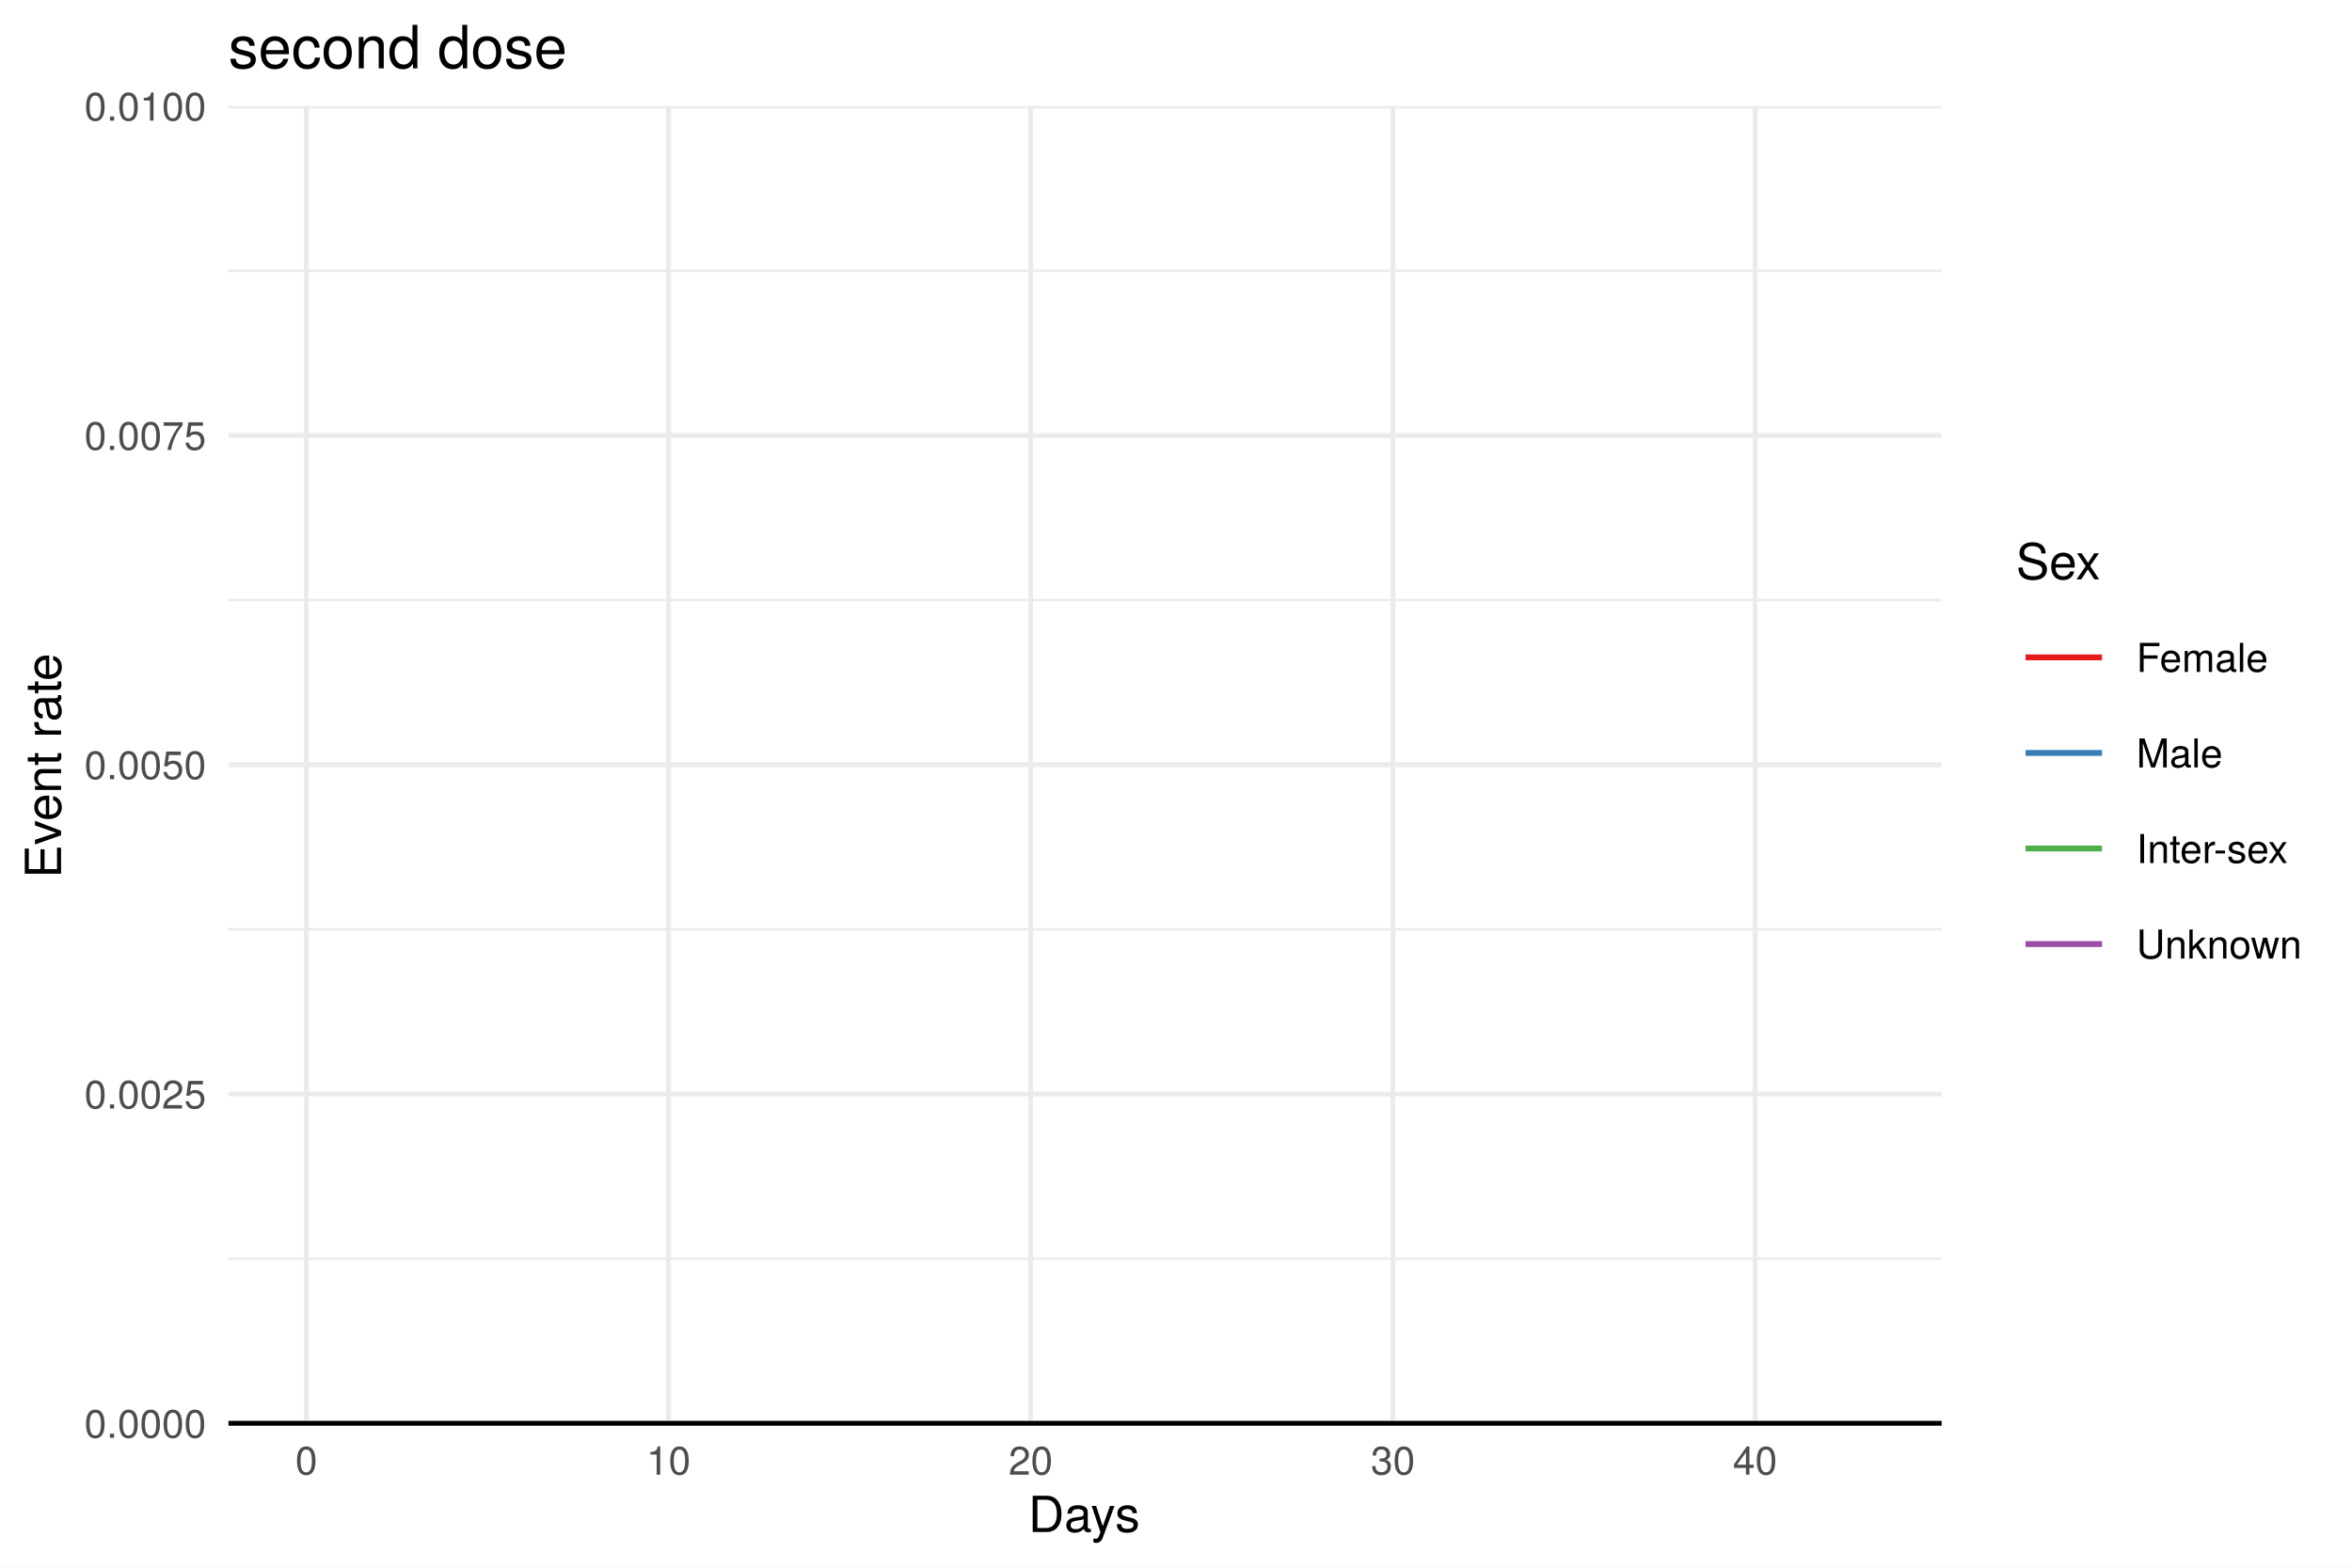
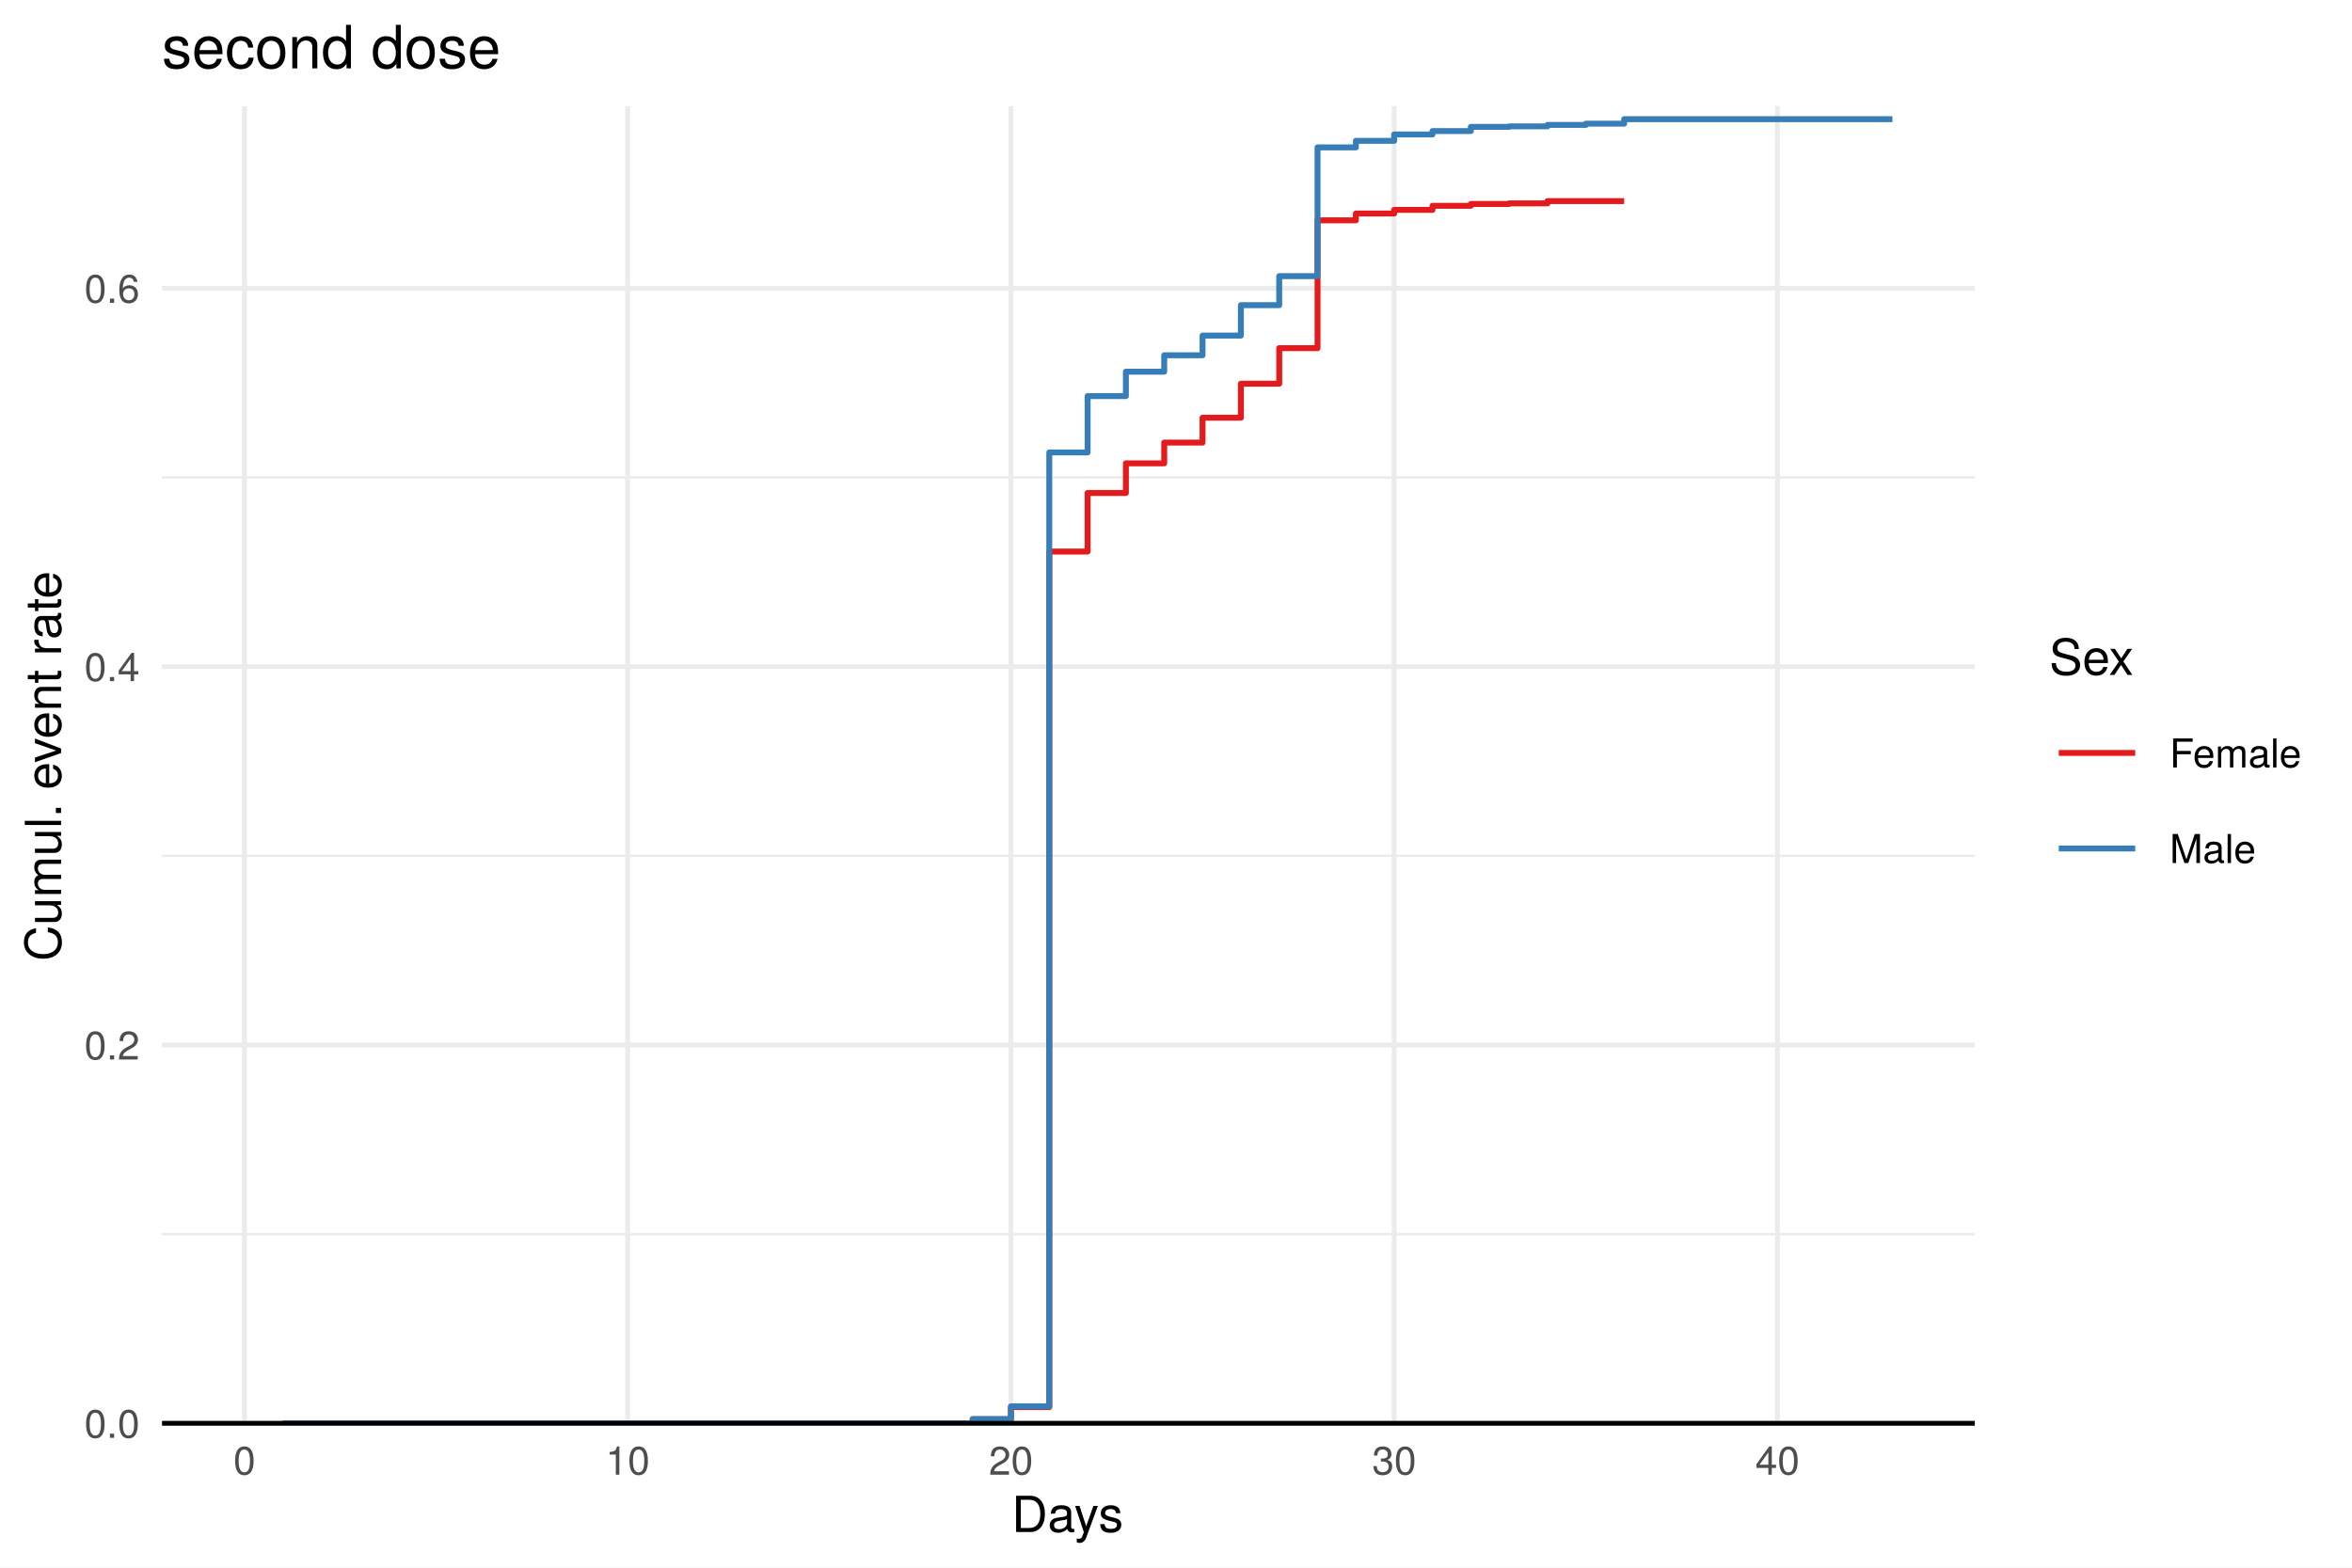
<svg xmlns="http://www.w3.org/2000/svg" viewBox="0 0 425.20 283.46">
  <defs>
    <style type="text/css">
    line, polyline, polygon, path, rect, circle {
      fill: none;
      stroke: #000000;
      stroke-linecap: round;
      stroke-linejoin: round;
      stroke-miterlimit: 10.00;
    }
  </style>
  </defs>
  <rect width="100%" height="100%" style="stroke: none; fill: #FFFFFF;" />
  <defs>
-     <clipPath id="cpNDEuMzB8MzUxLjAxfDI1Ny4zNnwxOS4xOQ==">
-       <rect x="41.30" y="19.19" width="309.71" height="238.17" />
+     <clipPath id="cpMjkuMjl8MzU3LjAxfDI1Ny4zNnwxOS4xOQ==">
+       <rect x="29.29" y="19.19" width="327.72" height="238.17" />
    </clipPath>
  </defs>
-   <polyline points="41.30,227.59 351.01,227.59 " style="stroke-width: 0.44; stroke: #EBEBEB; stroke-linecap: butt;" clip-path="url(#cpNDEuMzB8MzUxLjAxfDI1Ny4zNnwxOS4xOQ==)" />
-   <polyline points="41.30,168.05 351.01,168.05 " style="stroke-width: 0.44; stroke: #EBEBEB; stroke-linecap: butt;" clip-path="url(#cpNDEuMzB8MzUxLjAxfDI1Ny4zNnwxOS4xOQ==)" />
-   <polyline points="41.30,108.51 351.01,108.51 " style="stroke-width: 0.44; stroke: #EBEBEB; stroke-linecap: butt;" clip-path="url(#cpNDEuMzB8MzUxLjAxfDI1Ny4zNnwxOS4xOQ==)" />
-   <polyline points="41.30,48.97 351.01,48.97 " style="stroke-width: 0.44; stroke: #EBEBEB; stroke-linecap: butt;" clip-path="url(#cpNDEuMzB8MzUxLjAxfDI1Ny4zNnwxOS4xOQ==)" />
-   <polyline points="41.30,257.36 351.01,257.36 " style="stroke-width: 0.87; stroke: #EBEBEB; stroke-linecap: butt;" clip-path="url(#cpNDEuMzB8MzUxLjAxfDI1Ny4zNnwxOS4xOQ==)" />
-   <polyline points="41.30,197.82 351.01,197.82 " style="stroke-width: 0.87; stroke: #EBEBEB; stroke-linecap: butt;" clip-path="url(#cpNDEuMzB8MzUxLjAxfDI1Ny4zNnwxOS4xOQ==)" />
-   <polyline points="41.30,138.28 351.01,138.28 " style="stroke-width: 0.87; stroke: #EBEBEB; stroke-linecap: butt;" clip-path="url(#cpNDEuMzB8MzUxLjAxfDI1Ny4zNnwxOS4xOQ==)" />
-   <polyline points="41.30,78.74 351.01,78.74 " style="stroke-width: 0.87; stroke: #EBEBEB; stroke-linecap: butt;" clip-path="url(#cpNDEuMzB8MzUxLjAxfDI1Ny4zNnwxOS4xOQ==)" />
-   <polyline points="41.30,19.19 351.01,19.19 " style="stroke-width: 0.87; stroke: #EBEBEB; stroke-linecap: butt;" clip-path="url(#cpNDEuMzB8MzUxLjAxfDI1Ny4zNnwxOS4xOQ==)" />
-   <polyline points="55.38,257.36 55.38,19.19 " style="stroke-width: 0.87; stroke: #EBEBEB; stroke-linecap: butt;" clip-path="url(#cpNDEuMzB8MzUxLjAxfDI1Ny4zNnwxOS4xOQ==)" />
-   <polyline points="120.86,257.36 120.86,19.19 " style="stroke-width: 0.87; stroke: #EBEBEB; stroke-linecap: butt;" clip-path="url(#cpNDEuMzB8MzUxLjAxfDI1Ny4zNnwxOS4xOQ==)" />
-   <polyline points="186.33,257.36 186.33,19.19 " style="stroke-width: 0.87; stroke: #EBEBEB; stroke-linecap: butt;" clip-path="url(#cpNDEuMzB8MzUxLjAxfDI1Ny4zNnwxOS4xOQ==)" />
-   <polyline points="251.81,257.36 251.81,19.19 " style="stroke-width: 0.87; stroke: #EBEBEB; stroke-linecap: butt;" clip-path="url(#cpNDEuMzB8MzUxLjAxfDI1Ny4zNnwxOS4xOQ==)" />
-   <polyline points="317.29,257.36 317.29,19.19 " style="stroke-width: 0.87; stroke: #EBEBEB; stroke-linecap: butt;" clip-path="url(#cpNDEuMzB8MzUxLjAxfDI1Ny4zNnwxOS4xOQ==)" />
+   <polyline points="29.29,223.16 357.01,223.16 " style="stroke-width: 0.44; stroke: #EBEBEB; stroke-linecap: butt;" clip-path="url(#cpMjkuMjl8MzU3LjAxfDI1Ny4zNnwxOS4xOQ==)" />
+   <polyline points="29.29,154.75 357.01,154.75 " style="stroke-width: 0.44; stroke: #EBEBEB; stroke-linecap: butt;" clip-path="url(#cpMjkuMjl8MzU3LjAxfDI1Ny4zNnwxOS4xOQ==)" />
+   <polyline points="29.29,86.33 357.01,86.33 " style="stroke-width: 0.44; stroke: #EBEBEB; stroke-linecap: butt;" clip-path="url(#cpMjkuMjl8MzU3LjAxfDI1Ny4zNnwxOS4xOQ==)" />
+   <polyline points="29.29,257.36 357.01,257.36 " style="stroke-width: 0.87; stroke: #EBEBEB; stroke-linecap: butt;" clip-path="url(#cpMjkuMjl8MzU3LjAxfDI1Ny4zNnwxOS4xOQ==)" />
+   <polyline points="29.29,188.95 357.01,188.95 " style="stroke-width: 0.87; stroke: #EBEBEB; stroke-linecap: butt;" clip-path="url(#cpMjkuMjl8MzU3LjAxfDI1Ny4zNnwxOS4xOQ==)" />
+   <polyline points="29.29,120.54 357.01,120.54 " style="stroke-width: 0.87; stroke: #EBEBEB; stroke-linecap: butt;" clip-path="url(#cpMjkuMjl8MzU3LjAxfDI1Ny4zNnwxOS4xOQ==)" />
+   <polyline points="29.29,52.13 357.01,52.13 " style="stroke-width: 0.87; stroke: #EBEBEB; stroke-linecap: butt;" clip-path="url(#cpMjkuMjl8MzU3LjAxfDI1Ny4zNnwxOS4xOQ==)" />
+   <polyline points="44.19,257.36 44.19,19.19 " style="stroke-width: 0.87; stroke: #EBEBEB; stroke-linecap: butt;" clip-path="url(#cpMjkuMjl8MzU3LjAxfDI1Ny4zNnwxOS4xOQ==)" />
+   <polyline points="113.47,257.36 113.47,19.19 " style="stroke-width: 0.87; stroke: #EBEBEB; stroke-linecap: butt;" clip-path="url(#cpMjkuMjl8MzU3LjAxfDI1Ny4zNnwxOS4xOQ==)" />
+   <polyline points="182.76,257.36 182.76,19.19 " style="stroke-width: 0.87; stroke: #EBEBEB; stroke-linecap: butt;" clip-path="url(#cpMjkuMjl8MzU3LjAxfDI1Ny4zNnwxOS4xOQ==)" />
+   <polyline points="252.04,257.36 252.04,19.19 " style="stroke-width: 0.87; stroke: #EBEBEB; stroke-linecap: butt;" clip-path="url(#cpMjkuMjl8MzU3LjAxfDI1Ny4zNnwxOS4xOQ==)" />
+   <polyline points="321.33,257.36 321.33,19.19 " style="stroke-width: 0.87; stroke: #EBEBEB; stroke-linecap: butt;" clip-path="url(#cpMjkuMjl8MzU3LjAxfDI1Ny4zNnwxOS4xOQ==)" />
+   <polyline points="51.12,257.36 58.04,257.36 58.04,257.36 64.97,257.36 64.97,257.36 71.90,257.36 71.90,257.36 78.83,257.36 78.83,257.36 85.76,257.36 85.76,257.36 92.69,257.36 92.69,257.36 99.62,257.36 99.62,257.36 106.54,257.36 106.54,257.36 113.47,257.36 113.47,257.36 120.40,257.36 120.40,257.36 127.33,257.36 127.33,257.36 134.26,257.36 134.26,257.36 141.19,257.36 141.19,257.36 148.12,257.36 148.12,257.36 155.04,257.36 155.04,257.36 161.97,257.36 161.97,257.36 168.90,257.36 168.90,257.36 175.83,257.36 175.83,256.64 182.76,256.64 182.76,254.43 189.69,254.43 189.69,99.73 196.62,99.73 196.62,89.14 203.54,89.14 203.54,83.78 210.47,83.78 210.47,80.03 217.40,80.03 217.40,75.53 224.33,75.53 224.33,69.38 231.26,69.38 231.26,62.95 238.19,62.95 238.19,39.84 245.12,39.84 245.12,38.61 252.04,38.61 252.04,37.95 258.97,37.95 258.97,37.21 265.90,37.21 265.90,36.88 272.83,36.88 272.83,36.77 279.76,36.77 279.76,36.36 286.69,36.36 286.69,36.36 293.62,36.36 293.62,36.36 " style="stroke-width: 1.07; stroke: #E41A1C; stroke-linecap: butt;" clip-path="url(#cpMjkuMjl8MzU3LjAxfDI1Ny4zNnwxOS4xOQ==)" />
+   <polyline points="51.12,257.36 58.04,257.36 58.04,257.36 64.97,257.36 64.97,257.36 71.90,257.36 71.90,257.36 78.83,257.36 78.83,257.36 85.76,257.36 85.76,257.36 92.69,257.36 92.69,257.36 99.62,257.36 99.62,257.36 106.54,257.36 106.54,257.36 113.47,257.36 113.47,257.36 120.40,257.36 120.40,257.36 127.33,257.36 127.33,257.36 134.26,257.36 134.26,257.36 141.19,257.36 141.19,257.36 148.12,257.36 148.12,257.36 155.04,257.36 155.04,257.36 161.97,257.36 161.97,257.36 168.90,257.36 168.90,257.36 175.83,257.36 175.83,256.59 182.76,256.59 182.76,254.29 189.69,254.29 189.69,81.81 196.62,81.81 196.62,71.62 203.54,71.62 203.54,67.21 210.47,67.21 210.47,64.24 217.40,64.24 217.40,60.68 224.33,60.68 224.33,55.18 231.26,55.18 231.26,49.93 238.19,49.93 238.19,26.65 245.12,26.65 245.12,25.47 252.04,25.47 252.04,24.31 258.97,24.31 258.97,23.70 265.90,23.70 265.90,22.94 272.83,22.94 272.83,22.85 279.76,22.85 279.76,22.59 286.69,22.59 286.69,22.36 293.62,22.36 293.62,21.55 342.12,21.55 342.12,21.55 " style="stroke-width: 1.07; stroke: #377EB8; stroke-linecap: butt;" clip-path="url(#cpMjkuMjl8MzU3LjAxfDI1Ny4zNnwxOS4xOQ==)" />
  <defs>
    <clipPath id="cpMC4wMHw0MjUuMjB8MjgzLjQ2fDAuMDA=">
      <rect x="0.00" y="0.00" width="425.20" height="283.46" />
    </clipPath>
  </defs>
  <g clip-path="url(#cpMC4wMHw0MjUuMjB8MjgzLjQ2fDAuMDA=)">
-     <text x="15.25" y="259.99" style="font-size: 7.20px; fill: #4D4D4D; font-family: TeX Gyre Heros;" textLength="22.02px" lengthAdjust="spacingAndGlyphs">0.0000</text>
+     <text x="15.25" y="259.99" style="font-size: 7.20px; fill: #4D4D4D; font-family: TeX Gyre Heros;" textLength="10.01px" lengthAdjust="spacingAndGlyphs">0.0</text>
  </g>
  <g clip-path="url(#cpMC4wMHw0MjUuMjB8MjgzLjQ2fDAuMDA=)">
-     <text x="15.25" y="200.45" style="font-size: 7.20px; fill: #4D4D4D; font-family: TeX Gyre Heros;" textLength="22.02px" lengthAdjust="spacingAndGlyphs">0.0025</text>
+     <text x="15.25" y="191.58" style="font-size: 7.20px; fill: #4D4D4D; font-family: TeX Gyre Heros;" textLength="10.01px" lengthAdjust="spacingAndGlyphs">0.2</text>
  </g>
  <g clip-path="url(#cpMC4wMHw0MjUuMjB8MjgzLjQ2fDAuMDA=)">
-     <text x="15.25" y="140.90" style="font-size: 7.20px; fill: #4D4D4D; font-family: TeX Gyre Heros;" textLength="22.02px" lengthAdjust="spacingAndGlyphs">0.0050</text>
+     <text x="15.25" y="123.16" style="font-size: 7.20px; fill: #4D4D4D; font-family: TeX Gyre Heros;" textLength="10.01px" lengthAdjust="spacingAndGlyphs">0.4</text>
  </g>
  <g clip-path="url(#cpMC4wMHw0MjUuMjB8MjgzLjQ2fDAuMDA=)">
-     <text x="15.25" y="81.36" style="font-size: 7.20px; fill: #4D4D4D; font-family: TeX Gyre Heros;" textLength="22.02px" lengthAdjust="spacingAndGlyphs">0.0075</text>
+     <text x="15.25" y="54.75" style="font-size: 7.20px; fill: #4D4D4D; font-family: TeX Gyre Heros;" textLength="10.01px" lengthAdjust="spacingAndGlyphs">0.6</text>
+   </g>
+   <polyline points="29.29,257.36 357.01,257.36 " style="stroke-width: 0.87; stroke-linecap: butt;" clip-path="url(#cpMC4wMHw0MjUuMjB8MjgzLjQ2fDAuMDA=)" />
+   <g clip-path="url(#cpMC4wMHw0MjUuMjB8MjgzLjQ2fDAuMDA=)">
+     <text x="42.19" y="266.65" style="font-size: 7.20px; fill: #4D4D4D; font-family: TeX Gyre Heros;" textLength="4.00px" lengthAdjust="spacingAndGlyphs">0</text>
  </g>
  <g clip-path="url(#cpMC4wMHw0MjUuMjB8MjgzLjQ2fDAuMDA=)">
-     <text x="15.25" y="21.82" style="font-size: 7.20px; fill: #4D4D4D; font-family: TeX Gyre Heros;" textLength="22.02px" lengthAdjust="spacingAndGlyphs">0.0100</text>
-   </g>
-   <polyline points="41.30,257.36 351.01,257.36 " style="stroke-width: 0.87; stroke-linecap: butt;" clip-path="url(#cpMC4wMHw0MjUuMjB8MjgzLjQ2fDAuMDA=)" />
-   <g clip-path="url(#cpMC4wMHw0MjUuMjB8MjgzLjQ2fDAuMDA=)">
-     <text x="53.38" y="266.65" style="font-size: 7.20px; fill: #4D4D4D; font-family: TeX Gyre Heros;" textLength="4.00px" lengthAdjust="spacingAndGlyphs">0</text>
+     <text x="109.47" y="266.65" style="font-size: 7.20px; fill: #4D4D4D; font-family: TeX Gyre Heros;" textLength="8.01px" lengthAdjust="spacingAndGlyphs">10</text>
  </g>
  <g clip-path="url(#cpMC4wMHw0MjUuMjB8MjgzLjQ2fDAuMDA=)">
-     <text x="116.85" y="266.65" style="font-size: 7.20px; fill: #4D4D4D; font-family: TeX Gyre Heros;" textLength="8.01px" lengthAdjust="spacingAndGlyphs">10</text>
+     <text x="178.76" y="266.65" style="font-size: 7.20px; fill: #4D4D4D; font-family: TeX Gyre Heros;" textLength="8.01px" lengthAdjust="spacingAndGlyphs">20</text>
  </g>
  <g clip-path="url(#cpMC4wMHw0MjUuMjB8MjgzLjQ2fDAuMDA=)">
-     <text x="182.33" y="266.65" style="font-size: 7.20px; fill: #4D4D4D; font-family: TeX Gyre Heros;" textLength="8.01px" lengthAdjust="spacingAndGlyphs">20</text>
+     <text x="248.04" y="266.65" style="font-size: 7.20px; fill: #4D4D4D; font-family: TeX Gyre Heros;" textLength="8.01px" lengthAdjust="spacingAndGlyphs">30</text>
  </g>
  <g clip-path="url(#cpMC4wMHw0MjUuMjB8MjgzLjQ2fDAuMDA=)">
-     <text x="247.81" y="266.65" style="font-size: 7.20px; fill: #4D4D4D; font-family: TeX Gyre Heros;" textLength="8.01px" lengthAdjust="spacingAndGlyphs">30</text>
+     <text x="317.33" y="266.65" style="font-size: 7.20px; fill: #4D4D4D; font-family: TeX Gyre Heros;" textLength="8.01px" lengthAdjust="spacingAndGlyphs">40</text>
  </g>
  <g clip-path="url(#cpMC4wMHw0MjUuMjB8MjgzLjQ2fDAuMDA=)">
-     <text x="313.28" y="266.65" style="font-size: 7.20px; fill: #4D4D4D; font-family: TeX Gyre Heros;" textLength="8.01px" lengthAdjust="spacingAndGlyphs">40</text>
+     <text x="182.90" y="277.02" style="font-size: 9.00px; font-family: TeX Gyre Heros;" textLength="20.50px" lengthAdjust="spacingAndGlyphs">Days</text>
  </g>
  <g clip-path="url(#cpMC4wMHw0MjUuMjB8MjgzLjQ2fDAuMDA=)">
-     <text x="185.90" y="277.02" style="font-size: 9.00px; font-family: TeX Gyre Heros;" textLength="20.50px" lengthAdjust="spacingAndGlyphs">Days</text>
+     <text transform="translate(11.04,173.79) rotate(-90)" style="font-size: 9.00px; font-family: TeX Gyre Heros;" textLength="71.03px" lengthAdjust="spacingAndGlyphs">Cumul. event rate</text>
  </g>
  <g clip-path="url(#cpMC4wMHw0MjUuMjB8MjgzLjQ2fDAuMDA=)">
-     <text transform="translate(11.04,158.79) rotate(-90)" style="font-size: 9.00px; font-family: TeX Gyre Heros;" textLength="41.02px" lengthAdjust="spacingAndGlyphs">Event rate</text>
+     <text x="370.46" y="122.04" style="font-size: 9.00px; font-family: TeX Gyre Heros;" textLength="15.51px" lengthAdjust="spacingAndGlyphs">Sex</text>
+   </g>
+   <line x1="372.19" y1="136.14" x2="386.01" y2="136.14" style="stroke-width: 1.07; stroke: #E41A1C; stroke-linecap: butt;" clip-path="url(#cpMC4wMHw0MjUuMjB8MjgzLjQ2fDAuMDA=)" />
+   <line x1="372.19" y1="153.42" x2="386.01" y2="153.42" style="stroke-width: 1.07; stroke: #377EB8; stroke-linecap: butt;" clip-path="url(#cpMC4wMHw0MjUuMjB8MjgzLjQ2fDAuMDA=)" />
+   <g clip-path="url(#cpMC4wMHw0MjUuMjB8MjgzLjQ2fDAuMDA=)">
+     <text x="392.23" y="138.77" style="font-size: 7.20px; font-family: TeX Gyre Heros;" textLength="24.00px" lengthAdjust="spacingAndGlyphs">Female</text>
  </g>
  <g clip-path="url(#cpMC4wMHw0MjUuMjB8MjgzLjQ2fDAuMDA=)">
-     <text x="364.46" y="104.76" style="font-size: 9.00px; font-family: TeX Gyre Heros;" textLength="15.51px" lengthAdjust="spacingAndGlyphs">Sex</text>
-   </g>
-   <line x1="366.19" y1="118.86" x2="380.01" y2="118.86" style="stroke-width: 1.07; stroke: #E41A1C; stroke-linecap: butt;" clip-path="url(#cpMC4wMHw0MjUuMjB8MjgzLjQ2fDAuMDA=)" />
-   <line x1="366.19" y1="136.14" x2="380.01" y2="136.14" style="stroke-width: 1.07; stroke: #377EB8; stroke-linecap: butt;" clip-path="url(#cpMC4wMHw0MjUuMjB8MjgzLjQ2fDAuMDA=)" />
-   <line x1="366.19" y1="153.42" x2="380.01" y2="153.42" style="stroke-width: 1.07; stroke: #4DAF4A; stroke-linecap: butt;" clip-path="url(#cpMC4wMHw0MjUuMjB8MjgzLjQ2fDAuMDA=)" />
-   <line x1="366.19" y1="170.70" x2="380.01" y2="170.70" style="stroke-width: 1.07; stroke: #984EA3; stroke-linecap: butt;" clip-path="url(#cpMC4wMHw0MjUuMjB8MjgzLjQ2fDAuMDA=)" />
-   <g clip-path="url(#cpMC4wMHw0MjUuMjB8MjgzLjQ2fDAuMDA=)">
-     <text x="386.22" y="121.49" style="font-size: 7.20px; font-family: TeX Gyre Heros;" textLength="24.00px" lengthAdjust="spacingAndGlyphs">Female</text>
+     <text x="392.23" y="156.05" style="font-size: 7.20px; font-family: TeX Gyre Heros;" textLength="15.60px" lengthAdjust="spacingAndGlyphs">Male</text>
  </g>
  <g clip-path="url(#cpMC4wMHw0MjUuMjB8MjgzLjQ2fDAuMDA=)">
-     <text x="386.22" y="138.77" style="font-size: 7.20px; font-family: TeX Gyre Heros;" textLength="15.60px" lengthAdjust="spacingAndGlyphs">Male</text>
-   </g>
-   <g clip-path="url(#cpMC4wMHw0MjUuMjB8MjgzLjQ2fDAuMDA=)">
-     <text x="386.22" y="156.05" style="font-size: 7.20px; font-family: TeX Gyre Heros;" textLength="28.01px" lengthAdjust="spacingAndGlyphs">Inter-sex</text>
-   </g>
-   <g clip-path="url(#cpMC4wMHw0MjUuMjB8MjgzLjQ2fDAuMDA=)">
-     <text x="386.22" y="173.33" style="font-size: 7.20px; font-family: TeX Gyre Heros;" textLength="30.01px" lengthAdjust="spacingAndGlyphs">Unknown</text>
-   </g>
-   <g clip-path="url(#cpMC4wMHw0MjUuMjB8MjgzLjQ2fDAuMDA=)">
-     <text x="41.30" y="12.36" style="font-size: 10.80px; font-family: TeX Gyre Heros;" textLength="61.24px" lengthAdjust="spacingAndGlyphs">second dose</text>
+     <text x="29.29" y="12.36" style="font-size: 10.80px; font-family: TeX Gyre Heros;" textLength="61.24px" lengthAdjust="spacingAndGlyphs">second dose</text>
  </g>
</svg>
